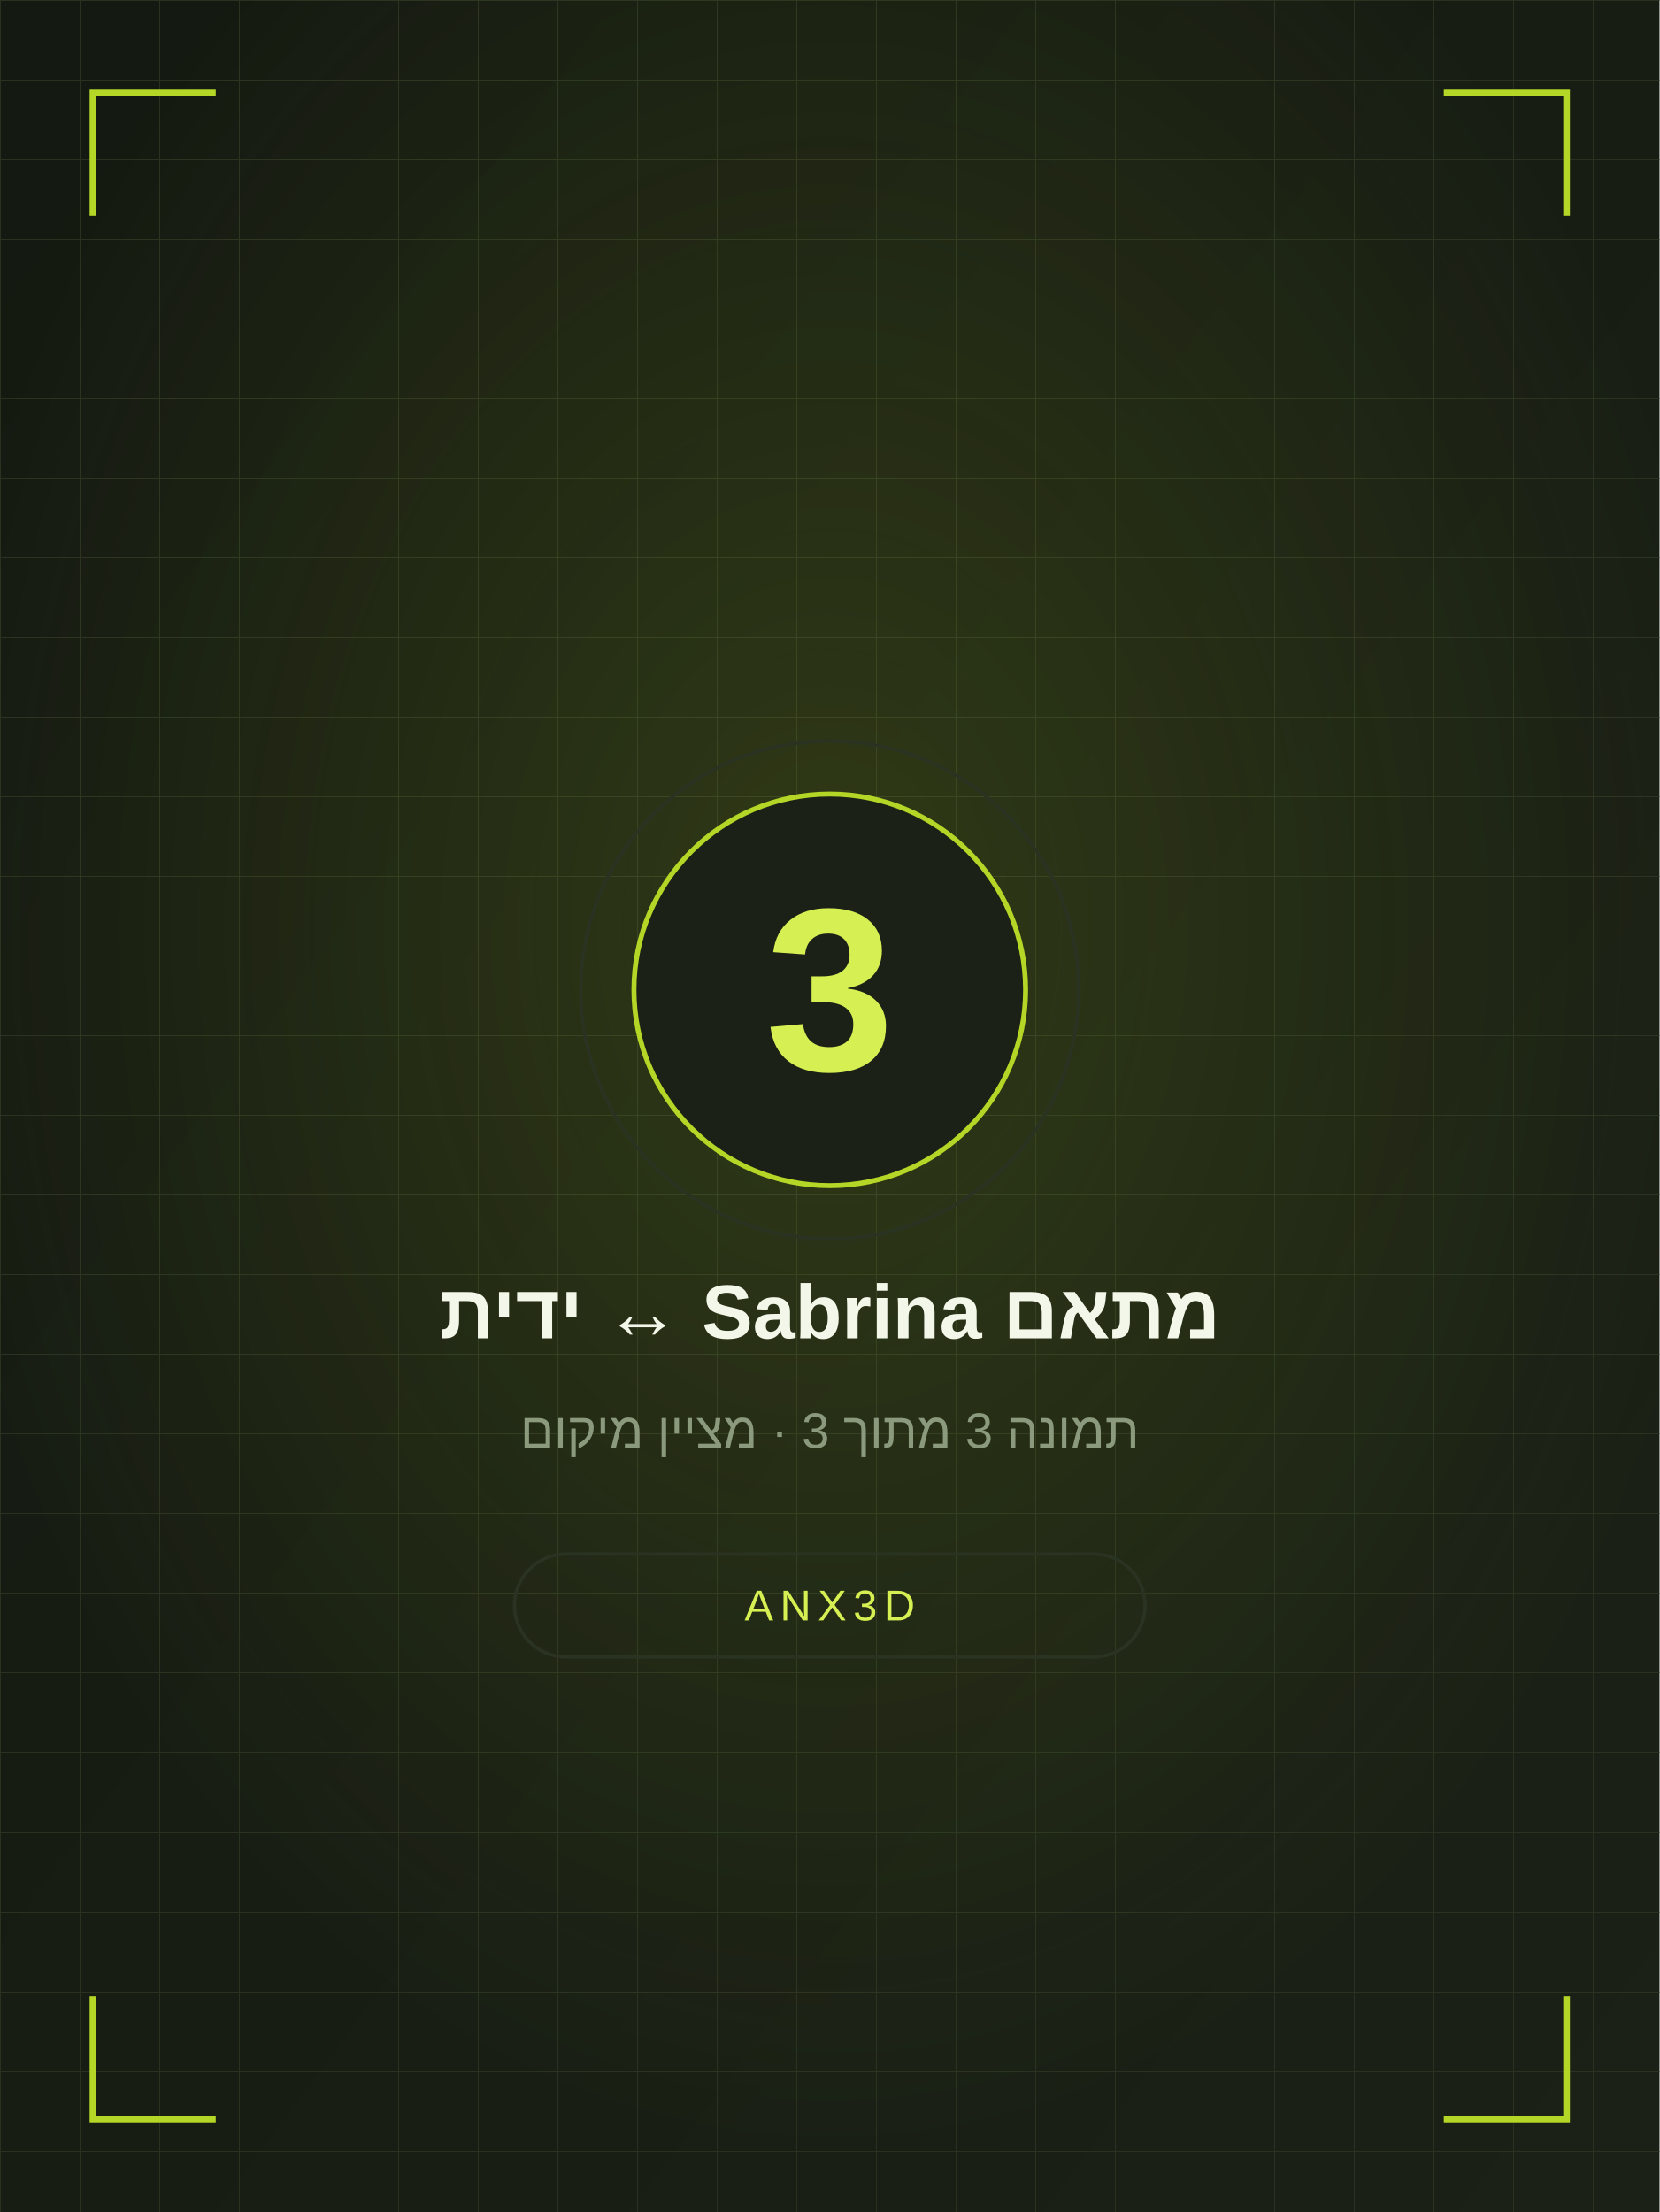
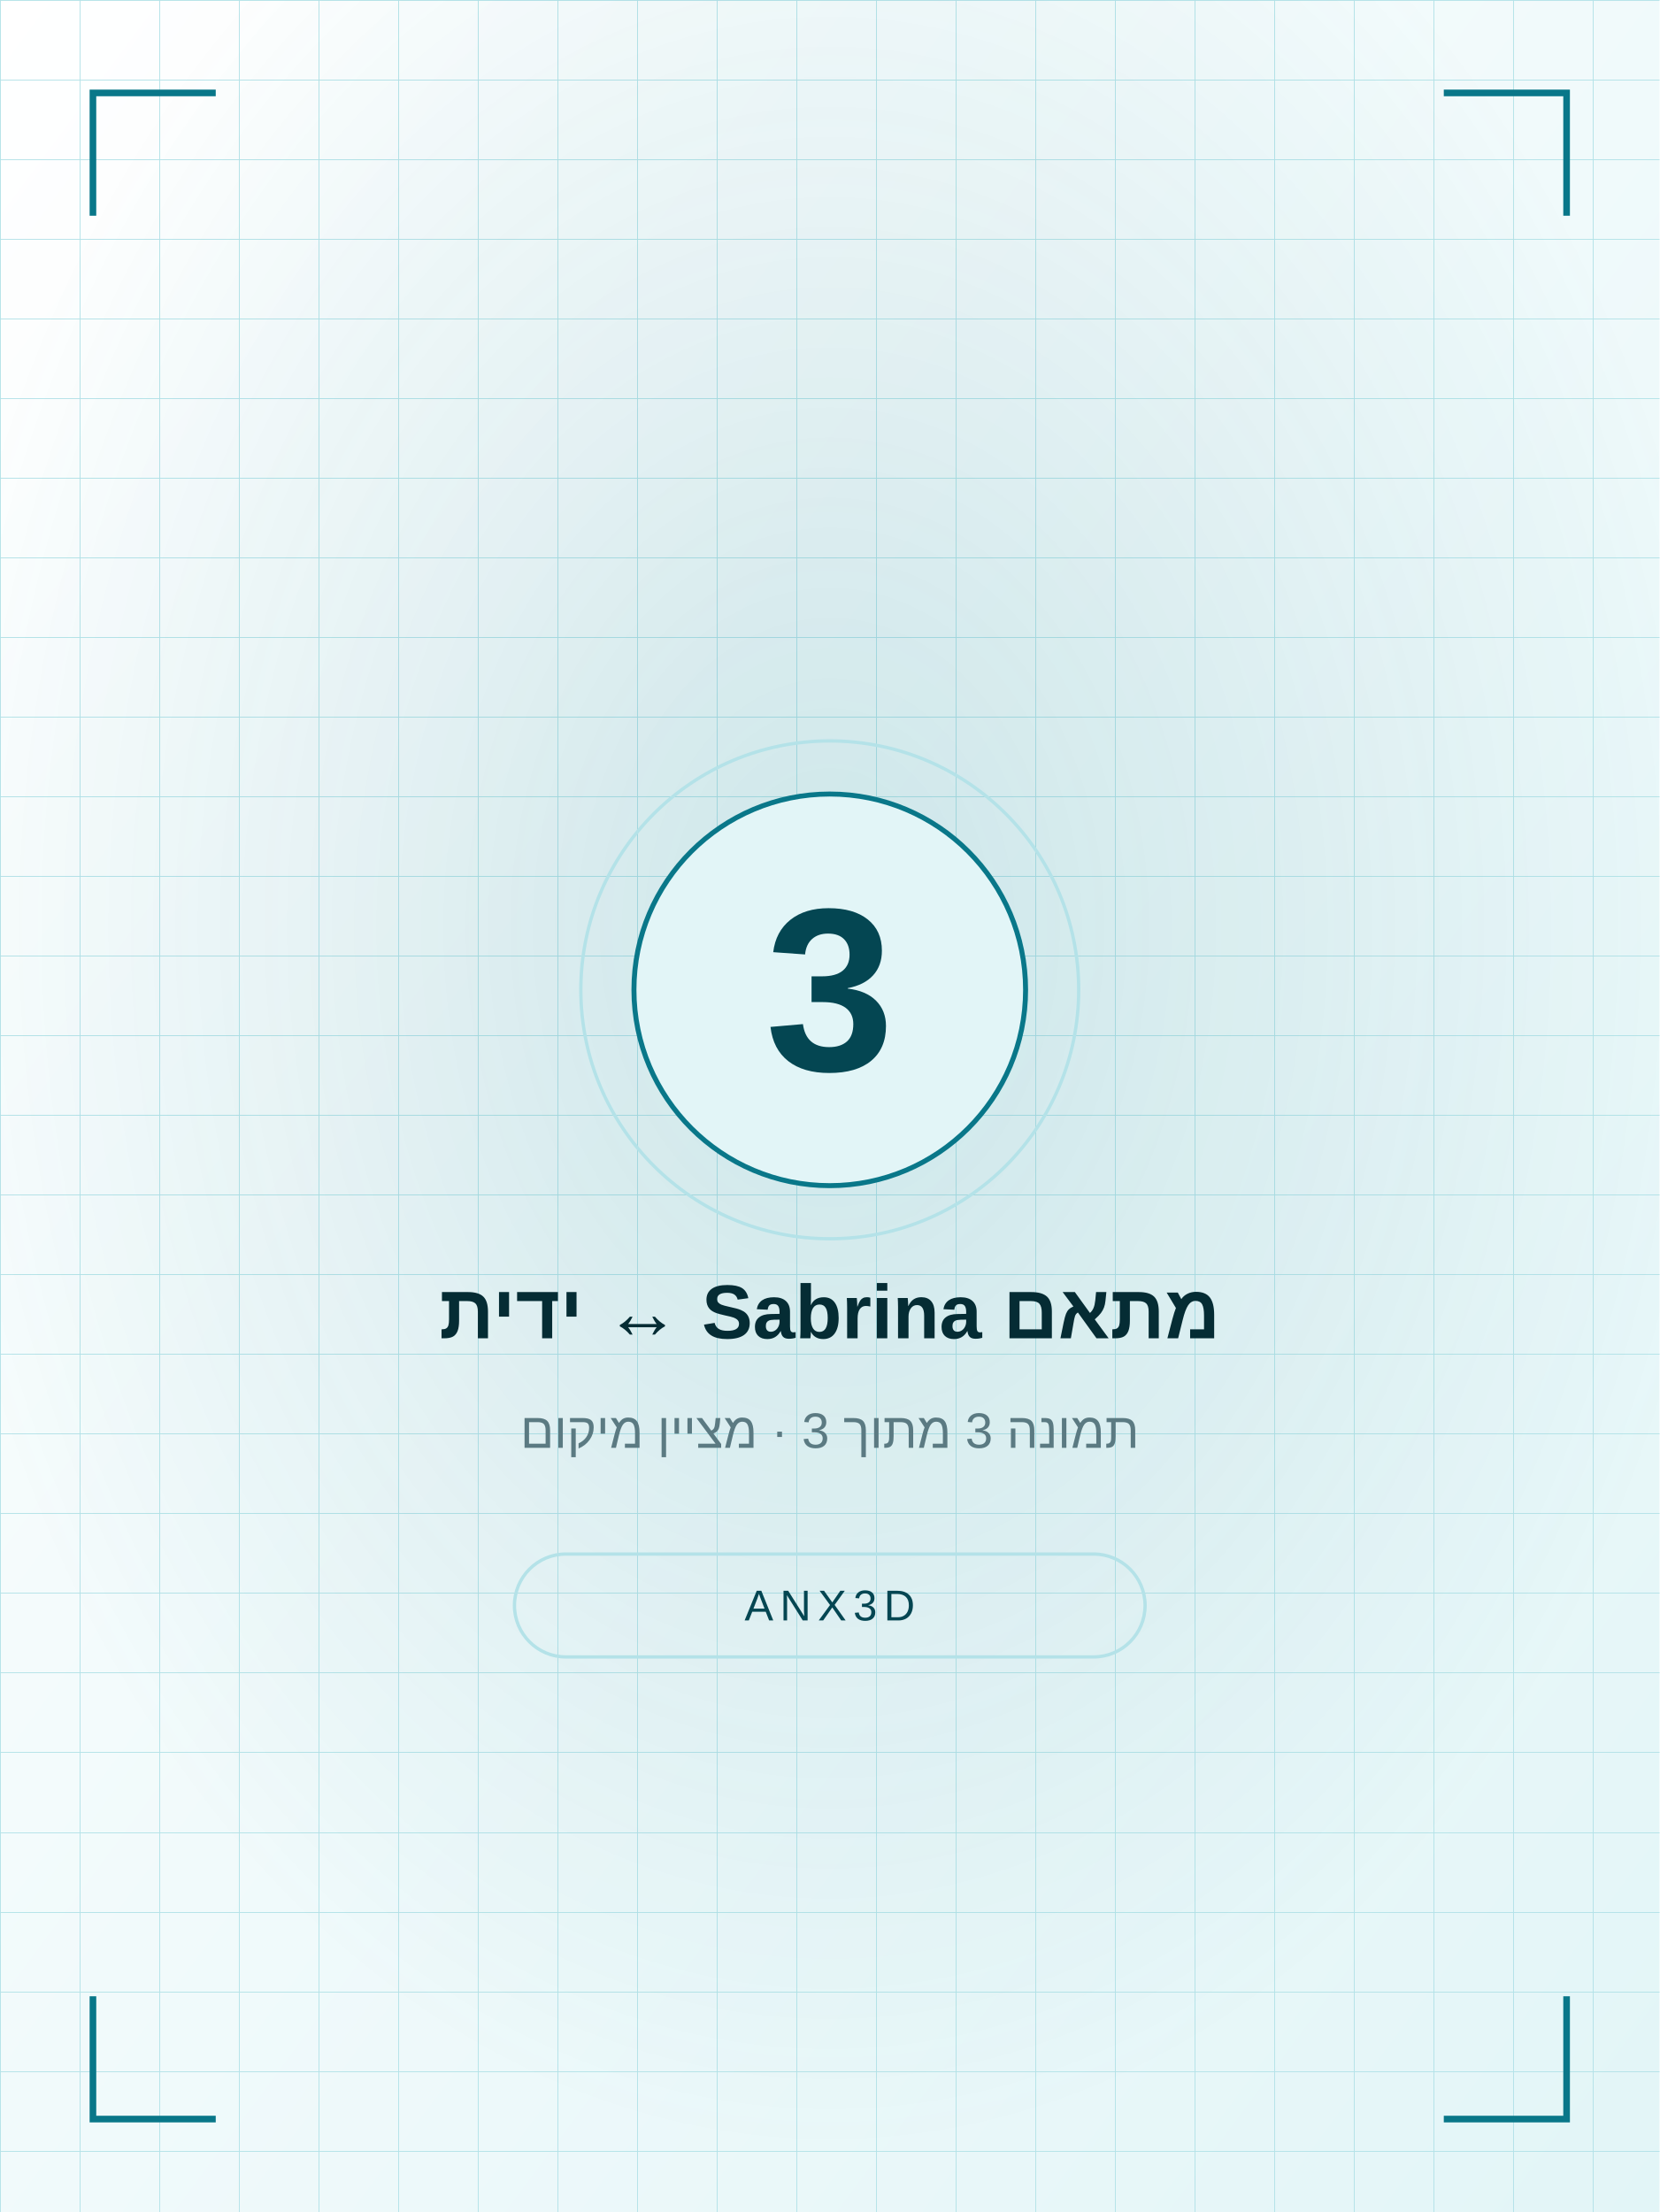
<svg xmlns="http://www.w3.org/2000/svg" width="1000" height="1333" viewBox="0 0 1000 1333" role="img" aria-label="מתאם Sabrina ↔ ידית — תמונה 3 מתוך 3 (מציין מיקום)">
  <defs>
    <linearGradient id="bg" x1="0" y1="0" x2="1" y2="1">
-       <stop offset="0%" stop-color="#141911" />
-       <stop offset="100%" stop-color="#1b2116" />
+       <stop offset="0%" stop-color="#ffffff" />
+       <stop offset="100%" stop-color="#e2f5f7" />
    </linearGradient>
    <pattern id="grid" width="48" height="48" patternUnits="userSpaceOnUse">
-       <path d="M48 0H0V48" fill="none" stroke="#2a3322" stroke-width="1" />
+       <path d="M48 0H0V48" fill="none" stroke="#b4e2e8" stroke-width="1" />
    </pattern>
    <radialGradient id="glow" cx="50%" cy="42%" r="55%">
-       <stop offset="0%" stop-color="#b4d626" stop-opacity="0.16" />
-       <stop offset="100%" stop-color="#b4d626" stop-opacity="0" />
+       <stop offset="0%" stop-color="#097789" stop-opacity="0.16" />
+       <stop offset="100%" stop-color="#097789" stop-opacity="0" />
    </radialGradient>
  </defs>
  <rect width="1000" height="1333" fill="url(#bg)" />
  <rect width="1000" height="1333" fill="url(#grid)" />
  <rect width="1000" height="1333" fill="url(#glow)" />
-   <path d="M56 128V56h72" fill="none" stroke="#b4d626" stroke-width="4" stroke-linecap="square" />
-   <path d="M872 56h72v72" fill="none" stroke="#b4d626" stroke-width="4" stroke-linecap="square" />
-   <path d="M944 1205v72h-72" fill="none" stroke="#b4d626" stroke-width="4" stroke-linecap="square" />
-   <path d="M128 1277H56v-72" fill="none" stroke="#b4d626" stroke-width="4" stroke-linecap="square" />
-   <circle cx="500" cy="596.5" r="150" fill="none" stroke="#2a3322" stroke-width="2" />
-   <circle cx="500" cy="596.5" r="118" fill="#1b2116" stroke="#b4d626" stroke-width="3" />
-   <text x="500" y="596.5" text-anchor="middle" dominant-baseline="central" font-family="Heebo, Arial, sans-serif" font-size="140" font-weight="700" fill="#d6ef52">3</text>
-   <text x="500" y="806.5" text-anchor="middle" direction="rtl" font-family="Heebo, Arial, sans-serif" font-size="46" font-weight="700" fill="#f2f7ea">מתאם Sabrina ↔ ידית</text>
-   <text x="500" y="872.5" text-anchor="middle" direction="rtl" font-family="Heebo, Arial, sans-serif" font-size="30" fill="#8b9a7c">תמונה 3 מתוך 3 · מציין מיקום</text>
-   <rect x="310" y="936.5" width="380" height="62" rx="31" fill="none" stroke="#2a3322" stroke-width="2" />
-   <text x="500" y="967.5" text-anchor="middle" dominant-baseline="central" font-family="Heebo, Arial, sans-serif" font-size="26" letter-spacing="4" fill="#d6ef52">ANX3D</text>
+   <path d="M56 128V56h72" fill="none" stroke="#097789" stroke-width="4" stroke-linecap="square" />
+   <path d="M872 56h72v72" fill="none" stroke="#097789" stroke-width="4" stroke-linecap="square" />
+   <path d="M944 1205v72h-72" fill="none" stroke="#097789" stroke-width="4" stroke-linecap="square" />
+   <path d="M128 1277H56v-72" fill="none" stroke="#097789" stroke-width="4" stroke-linecap="square" />
+   <circle cx="500" cy="596.5" r="150" fill="none" stroke="#b4e2e8" stroke-width="2" />
+   <circle cx="500" cy="596.5" r="118" fill="#e2f5f7" stroke="#097789" stroke-width="3" />
+   <text x="500" y="596.5" text-anchor="middle" dominant-baseline="central" font-family="Heebo, Arial, sans-serif" font-size="140" font-weight="700" fill="#044652">3</text>
+   <text x="500" y="806.5" text-anchor="middle" direction="rtl" font-family="Heebo, Arial, sans-serif" font-size="46" font-weight="700" fill="#052c34">מתאם Sabrina ↔ ידית</text>
+   <text x="500" y="872.5" text-anchor="middle" direction="rtl" font-family="Heebo, Arial, sans-serif" font-size="30" fill="#5b7a82">תמונה 3 מתוך 3 · מציין מיקום</text>
+   <rect x="310" y="936.5" width="380" height="62" rx="31" fill="none" stroke="#b4e2e8" stroke-width="2" />
+   <text x="500" y="967.5" text-anchor="middle" dominant-baseline="central" font-family="Heebo, Arial, sans-serif" font-size="26" letter-spacing="4" fill="#044652">ANX3D</text>
</svg>
